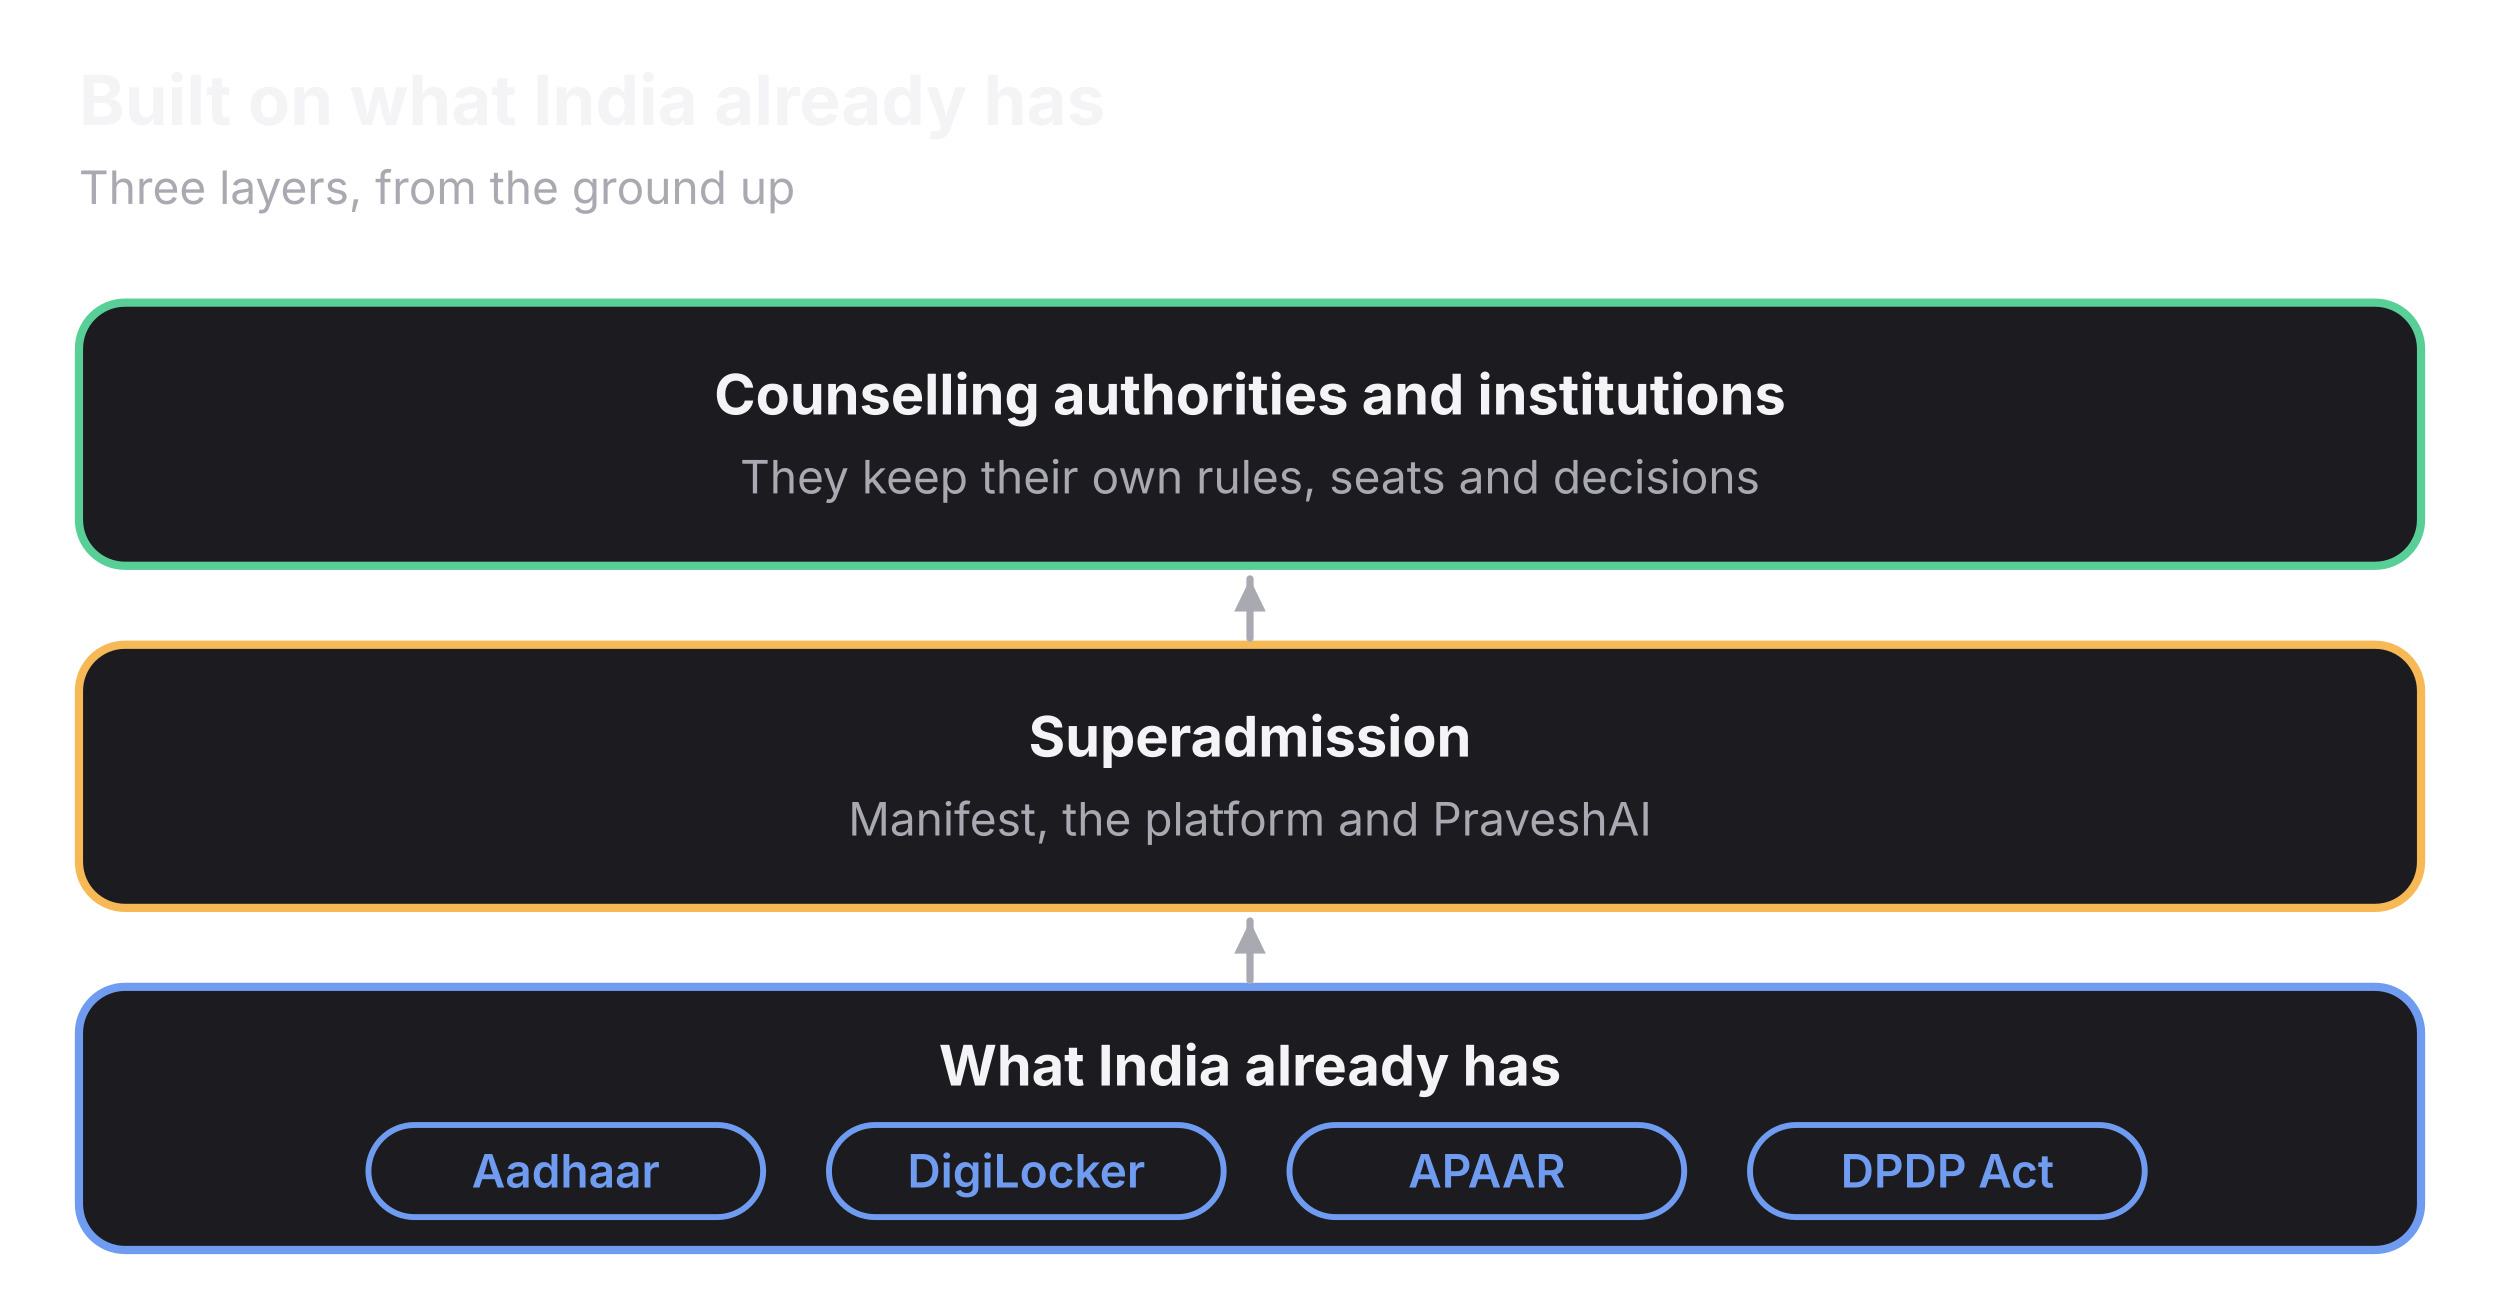
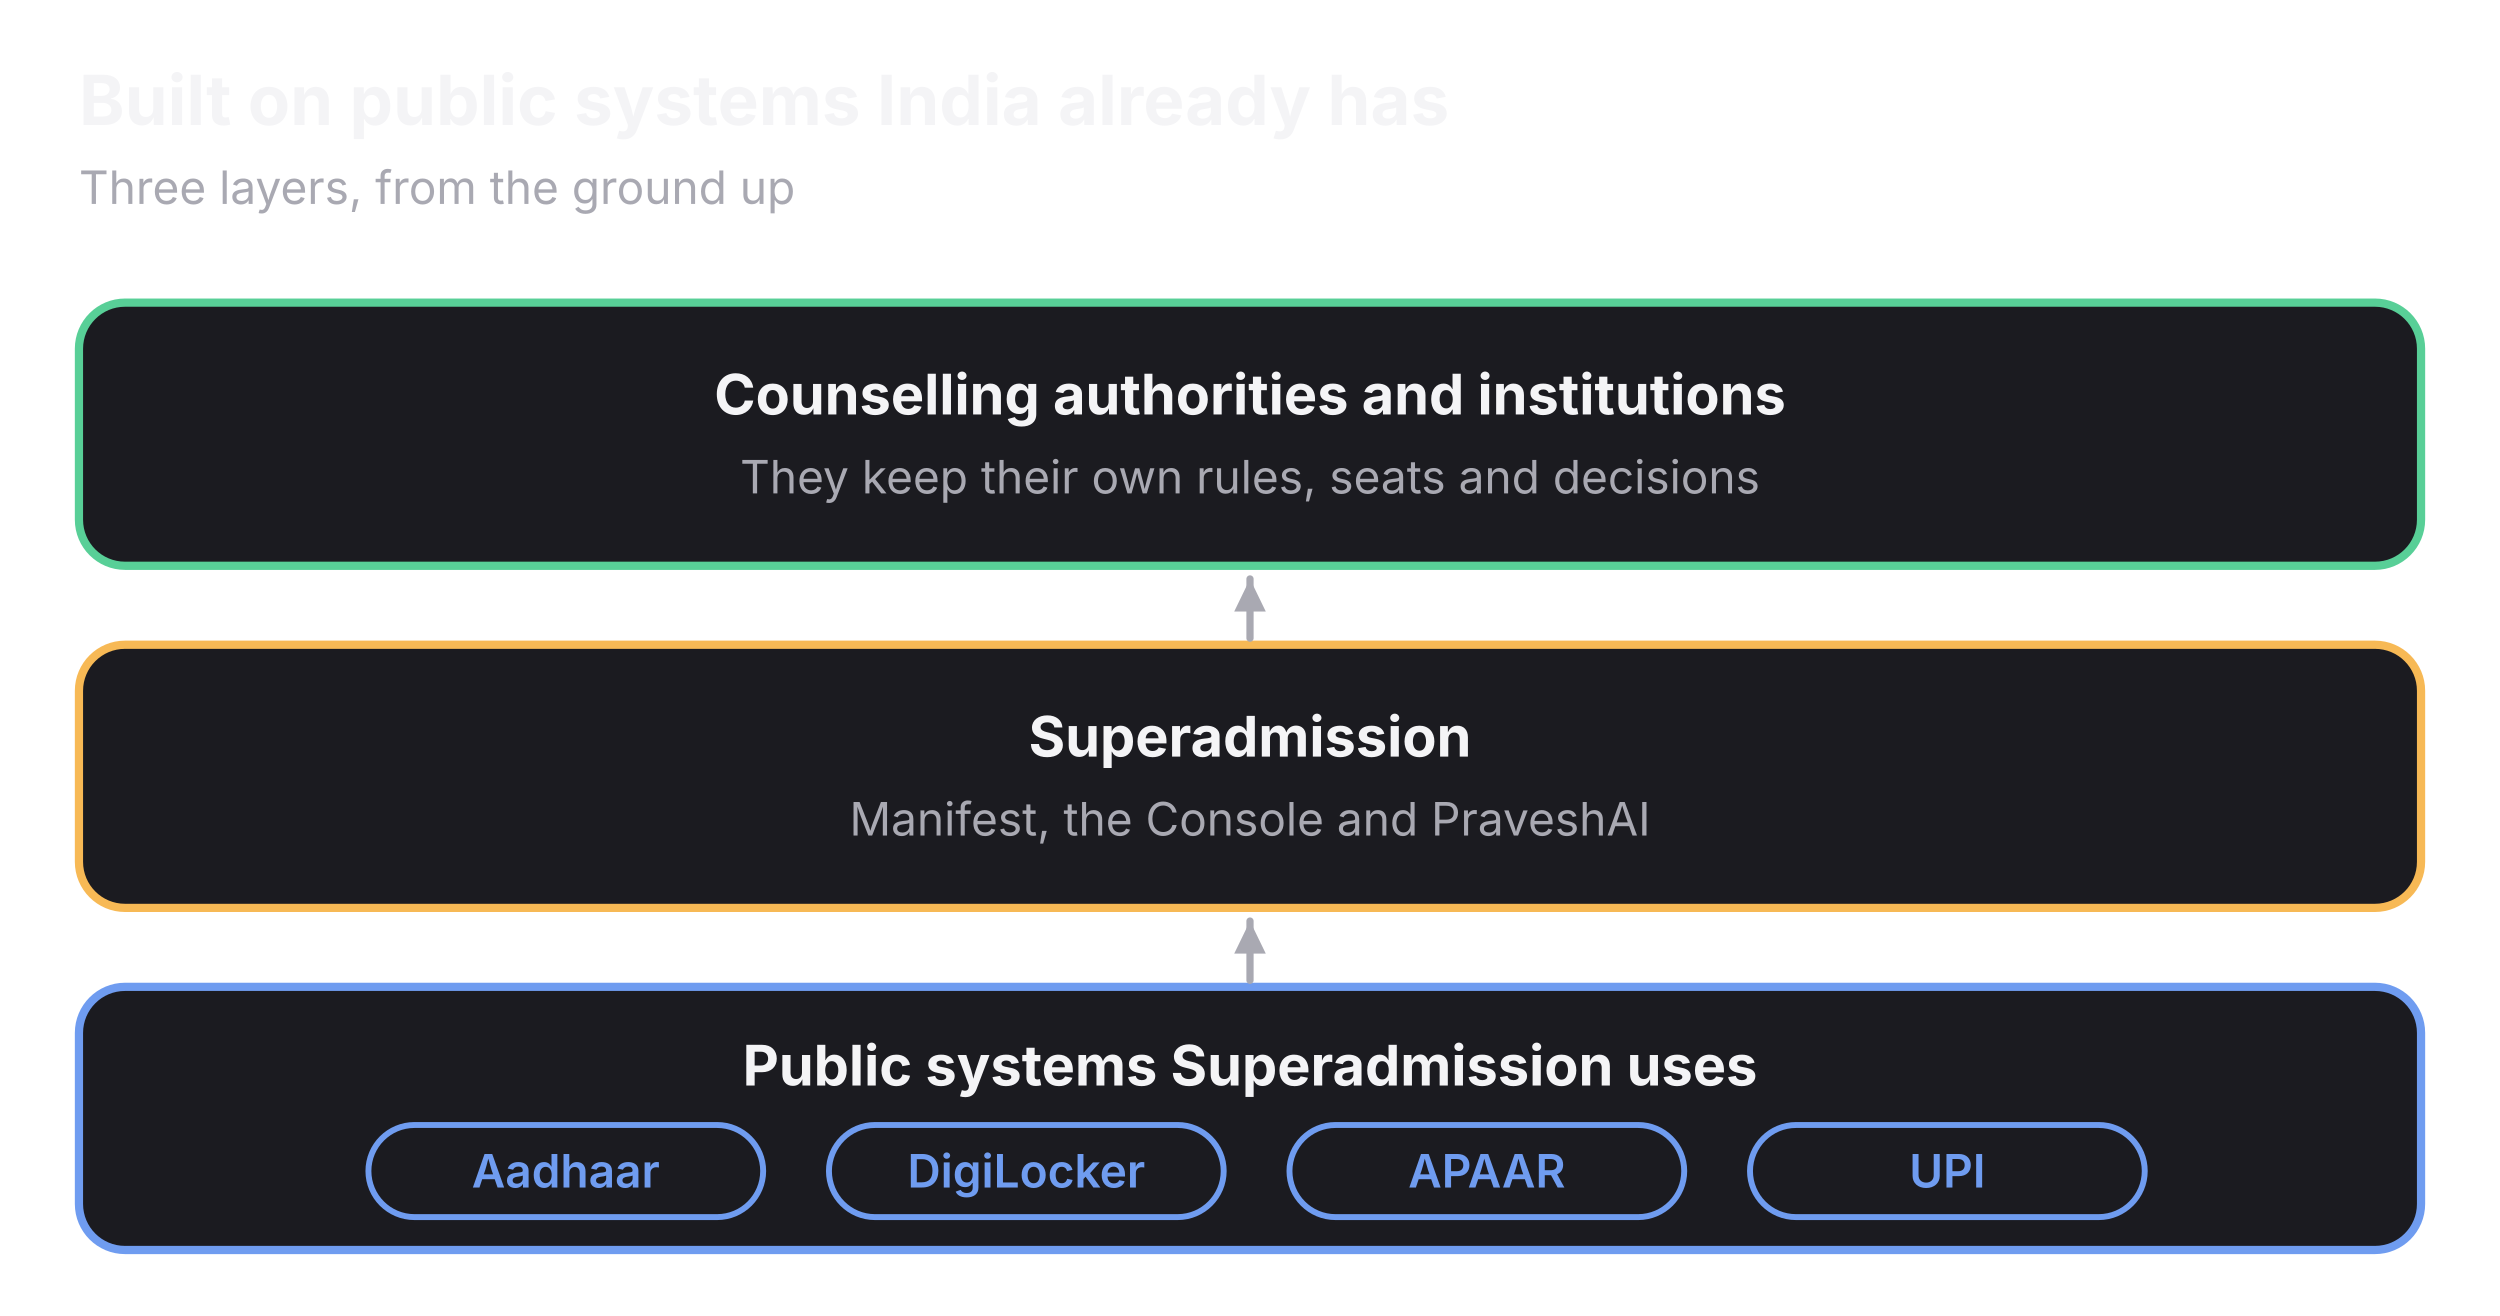
<svg xmlns="http://www.w3.org/2000/svg" viewBox="0 0 760 400" width="760" height="400" role="img" aria-labelledby="t d" font-family="Inter, -apple-system, 'Segoe UI', Roboto, Helvetica, Arial, sans-serif">
-   <text x="24" y="38" font-size="21" font-weight="700" fill="#f4f4f6" text-anchor="start">Built on what India already has</text>
+   <text x="24" y="38" font-size="21" font-weight="700" fill="#f4f4f6" text-anchor="start">Built on public systems India already has</text>
  <text x="24" y="62" font-size="14" font-weight="400" fill="#a9a9b2" text-anchor="start">Three layers, from the ground up</text>
  <rect x="24" y="92" width="712" height="80" rx="14" fill="#1b1b20" stroke="#58cf97" stroke-width="2.5" />
  <text x="380" y="126" font-size="17" font-weight="700" fill="#f4f4f6" text-anchor="middle">Counselling authorities and institutions</text>
  <text x="380" y="150" font-size="14" font-weight="400" fill="#a9a9b2" text-anchor="middle">They keep their own rules, seats and decisions</text>
  <rect x="24" y="196" width="712" height="80" rx="14" fill="#1b1b20" stroke="#f7b955" stroke-width="2.5" />
  <text x="380" y="230" font-size="17" font-weight="700" fill="#f4f4f6" text-anchor="middle">Superadmission</text>
-   <text x="380" y="254" font-size="14" font-weight="400" fill="#a9a9b2" text-anchor="middle">Manifest, the platform and PraveshAI</text>
+   <text x="380" y="254" font-size="14" font-weight="400" fill="#a9a9b2" text-anchor="middle">Manifest, the Console and PraveshAI</text>
  <rect x="24" y="300" width="712" height="80" rx="14" fill="#1b1b20" stroke="#6f9cf0" stroke-width="2.5" />
-   <text x="380" y="330" font-size="17" font-weight="700" fill="#f4f4f6" text-anchor="middle">What India already has</text>
+   <text x="380" y="330" font-size="17" font-weight="700" fill="#f4f4f6" text-anchor="middle">Public systems Superadmission uses</text>
  <rect x="112" y="342" width="120" height="28" rx="14" fill="none" stroke="#6f9cf0" stroke-width="1.8" />
  <text x="172" y="361" font-size="14" font-weight="600" fill="#6f9cf0" text-anchor="middle">Aadhaar</text>
  <rect x="252" y="342" width="120" height="28" rx="14" fill="none" stroke="#6f9cf0" stroke-width="1.8" />
  <text x="312" y="361" font-size="14" font-weight="600" fill="#6f9cf0" text-anchor="middle">DigiLocker</text>
  <rect x="392" y="342" width="120" height="28" rx="14" fill="none" stroke="#6f9cf0" stroke-width="1.8" />
  <text x="452" y="361" font-size="14" font-weight="600" fill="#6f9cf0" text-anchor="middle">APAAR</text>
  <rect x="532" y="342" width="120" height="28" rx="14" fill="none" stroke="#6f9cf0" stroke-width="1.8" />
-   <text x="592" y="361" font-size="14" font-weight="600" fill="#6f9cf0" text-anchor="middle">DPDP Act</text>
+   <text x="592" y="361" font-size="14" font-weight="600" fill="#6f9cf0" text-anchor="middle">UPI</text>
  <line x1="380" y1="298" x2="380" y2="280" stroke="#a9a9b2" stroke-width="2.2" stroke-linecap="round" />
  <path d="M380.0,280.0 L384.8,289.9 L375.2,289.9 Z" fill="#a9a9b2" />
  <line x1="380" y1="194" x2="380" y2="176" stroke="#a9a9b2" stroke-width="2.2" stroke-linecap="round" />
  <path d="M380.0,176.0 L384.8,185.9 L375.2,185.9 Z" fill="#a9a9b2" />
</svg>
